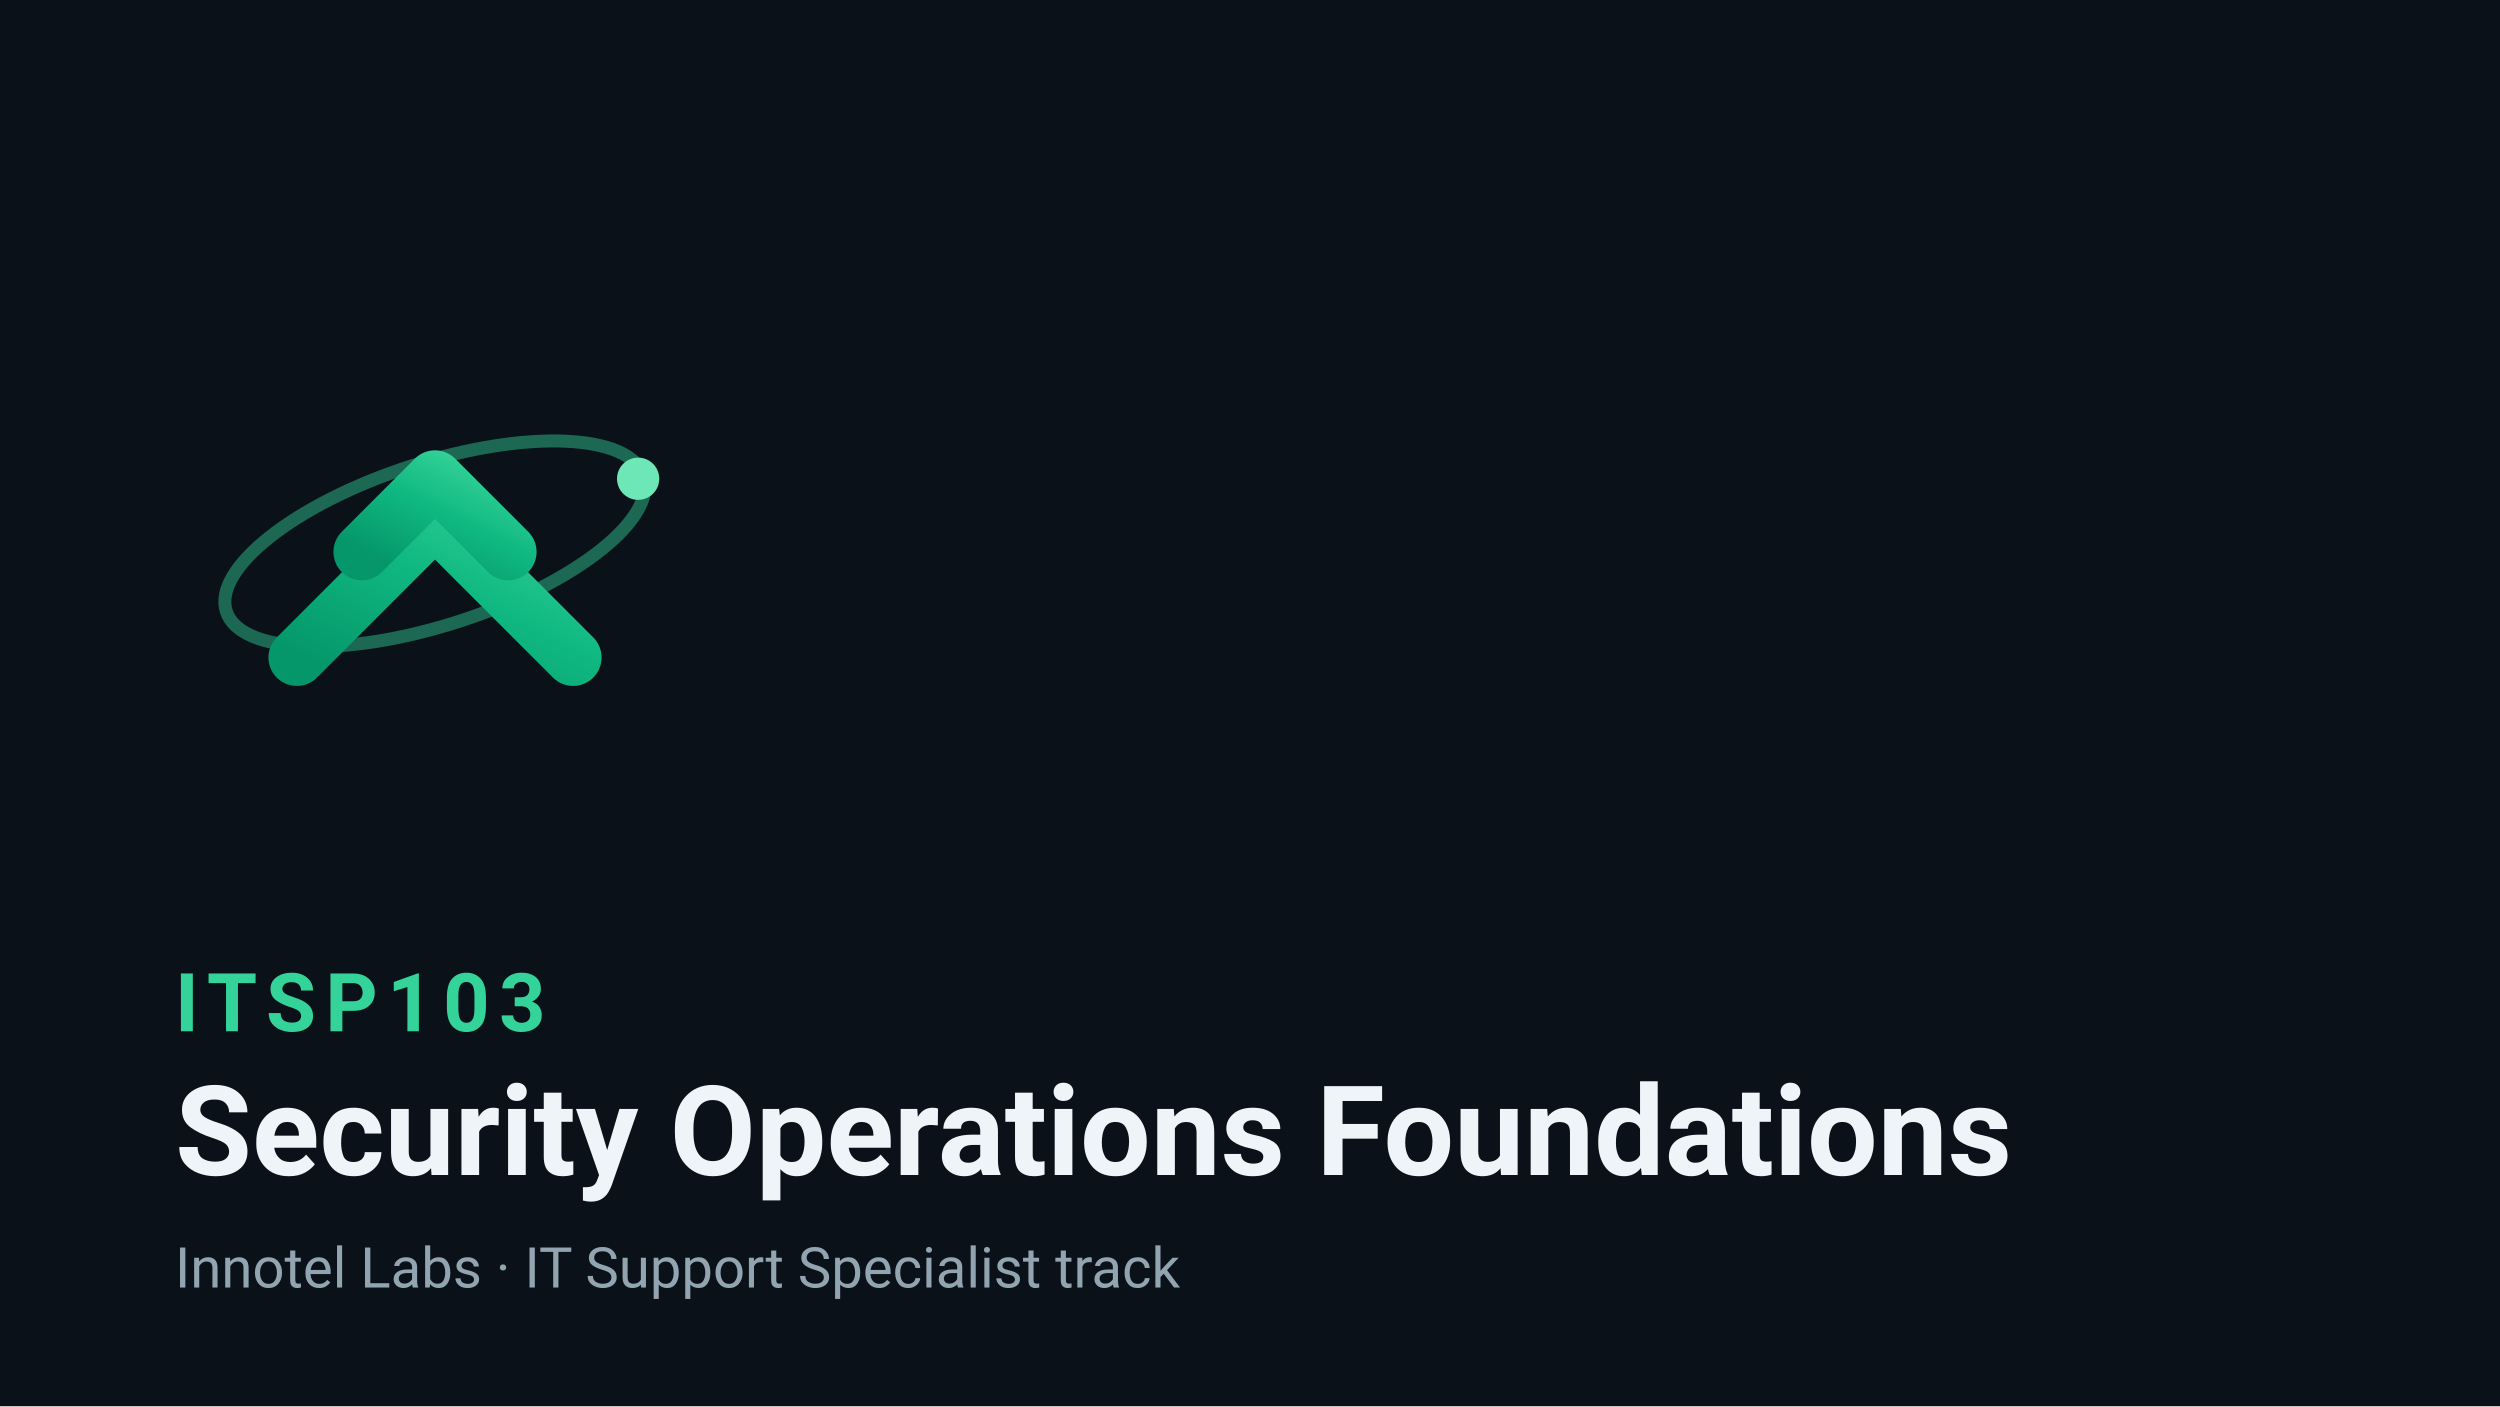
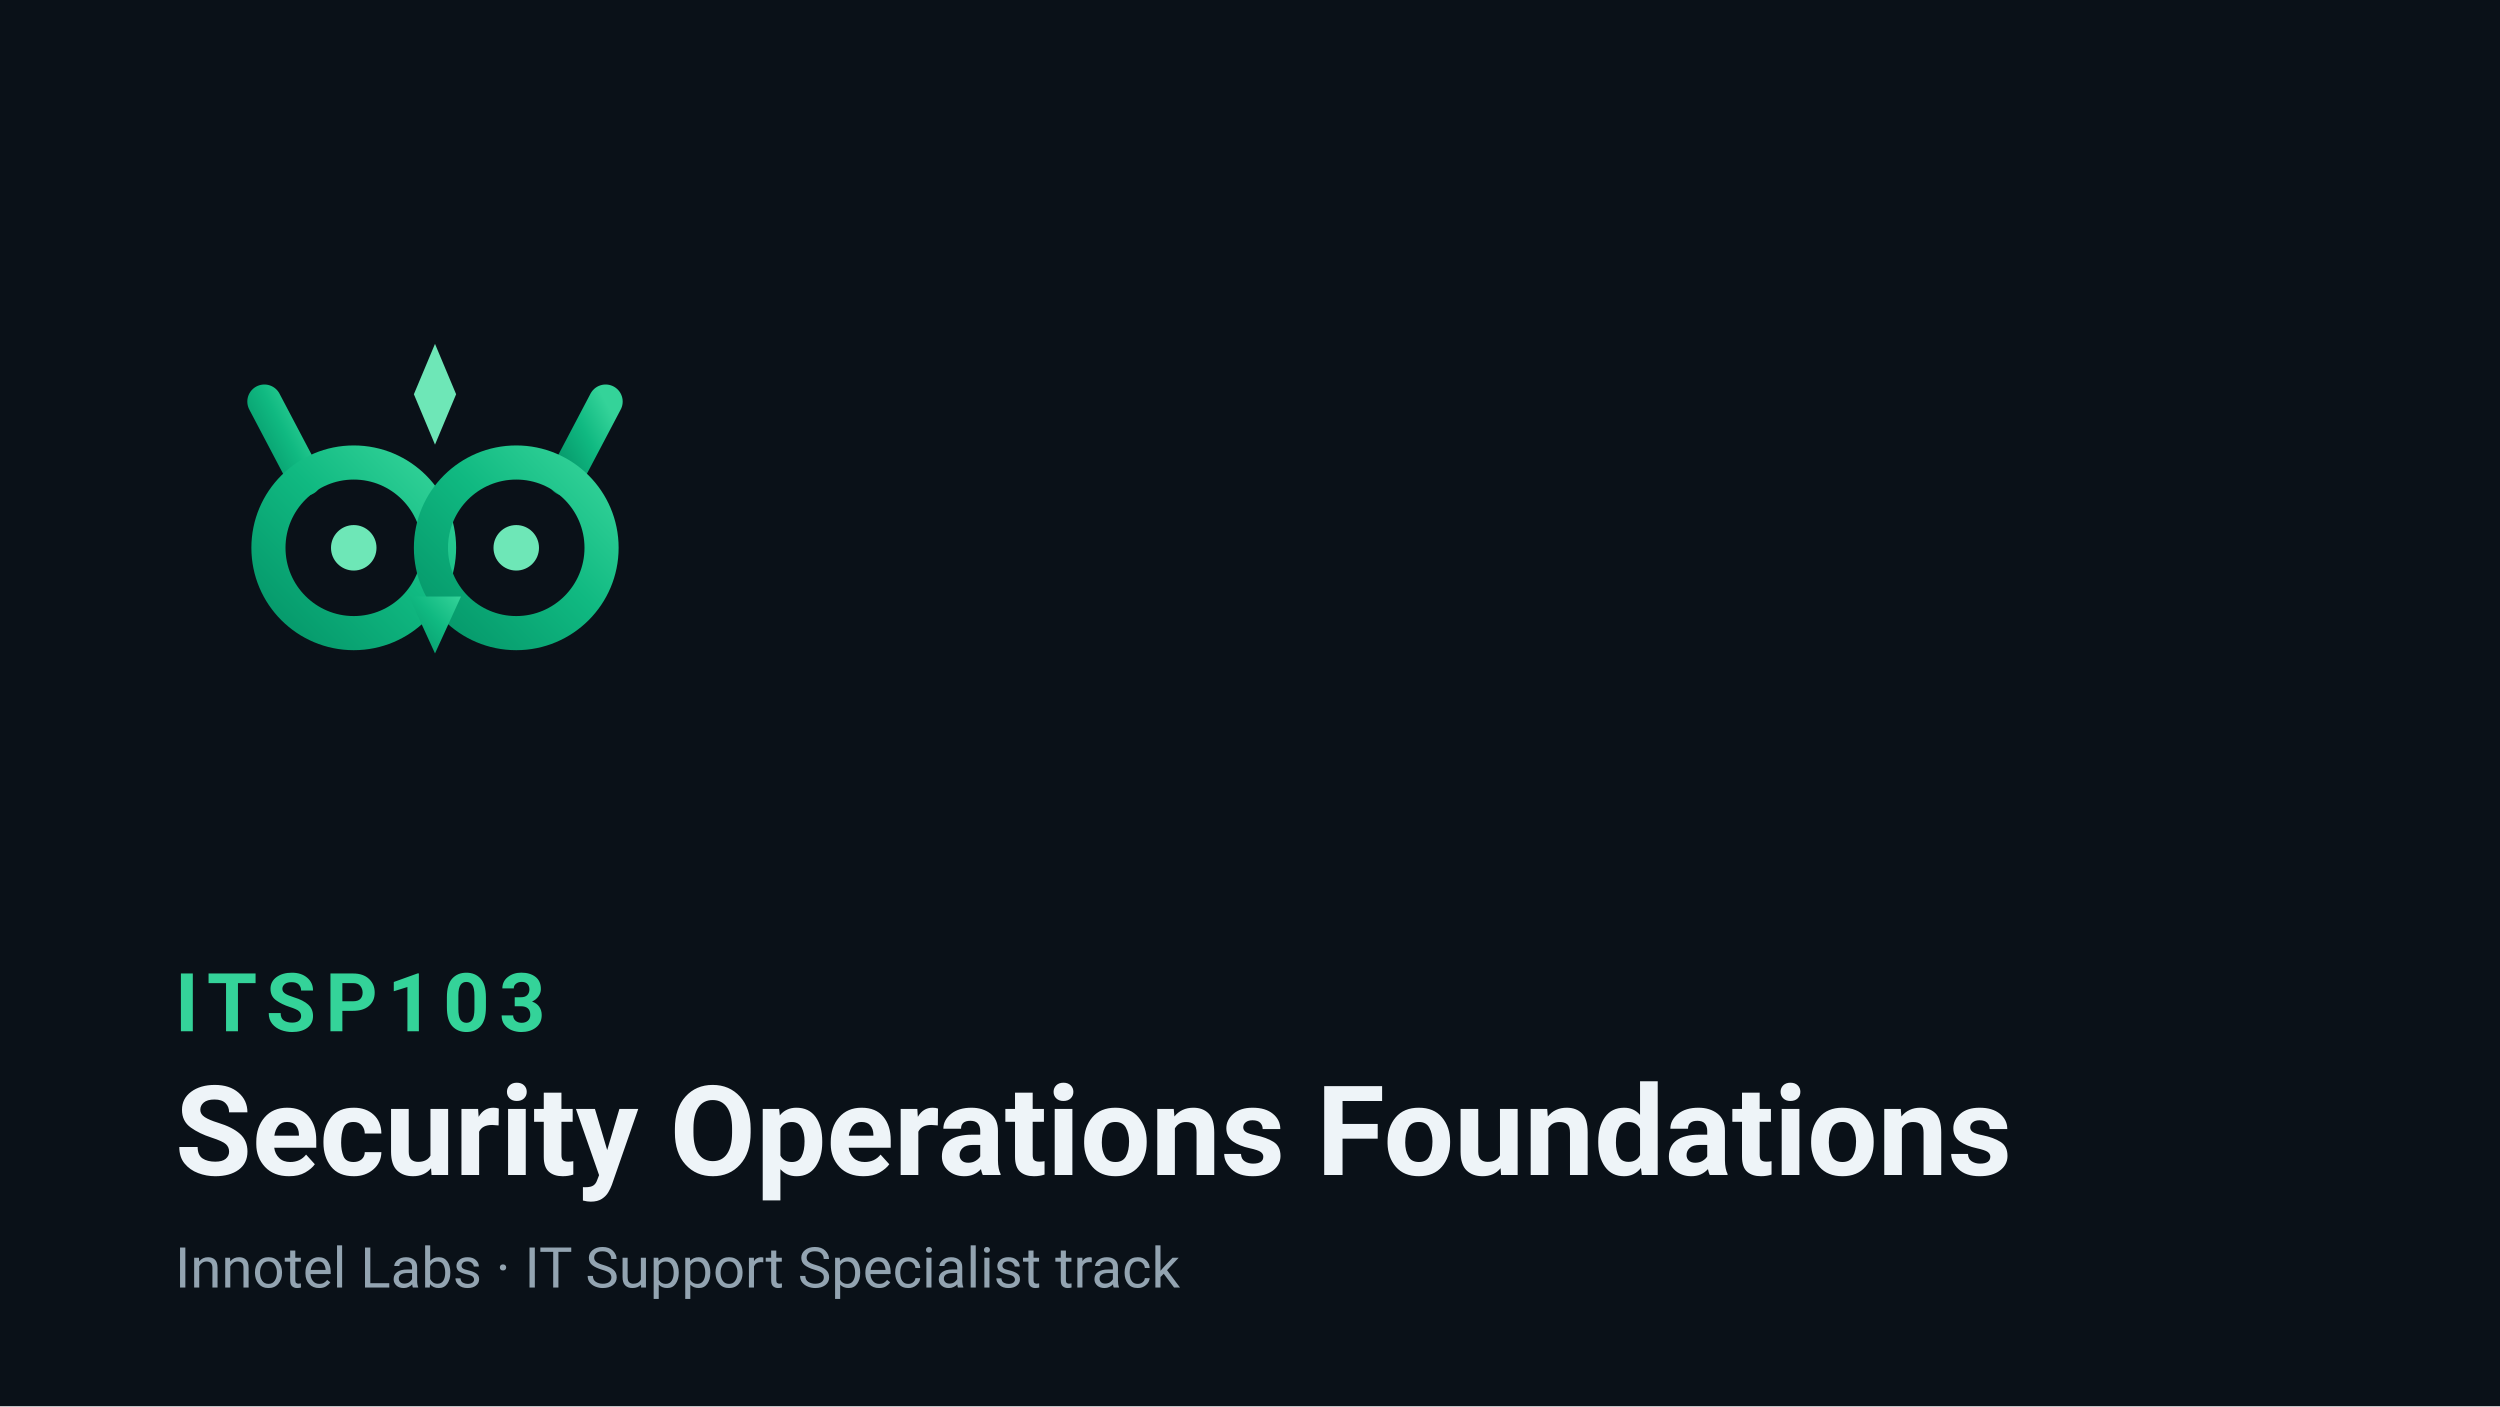
<svg xmlns="http://www.w3.org/2000/svg" viewBox="0 0 800 450" role="img" aria-label="ITSP103 — Security Operations Foundations">
  <defs>
    <linearGradient id="g" x1="0" y1="1" x2="1" y2="0">
      <stop offset="0" stop-color="#059669" />
      <stop offset="0.55" stop-color="#10b981" />
      <stop offset="1" stop-color="#34d399" />
    </linearGradient>
  </defs>
  <rect width="800" height="450" fill="#0a1118" />
  <g transform="translate(56 96) scale(2.6)">
-     <ellipse cx="32" cy="30" rx="27" ry="10" transform="rotate(-18 32 30)" fill="none" stroke="#34d399" stroke-opacity="0.45" stroke-width="1.6" />
-     <circle cx="57" cy="22" r="2.6" fill="#6ee7b7" />
-     <path d="M15 44 L32 27 L49 44" fill="none" stroke="url(#g)" stroke-width="7" stroke-linecap="round" stroke-linejoin="round" />
-     <path d="M23 31 L32 22 L41 31" fill="none" stroke="url(#g)" stroke-width="7" stroke-linecap="round" stroke-linejoin="round" />
+     <g fill="none" stroke="url(#g)" stroke-width="4.2" stroke-linecap="round">
+       <path d="M16 22 L11 12.5" />
+       <path d="M48 22 L53 12.5" />
+       <circle cx="22" cy="30.5" r="10.5" />
+       <circle cx="42" cy="30.5" r="10.5" />
+     </g>
+     <circle cx="22" cy="30.5" r="2.8" fill="#6ee7b7" />
+     <circle cx="42" cy="30.5" r="2.8" fill="#6ee7b7" />
+     <path d="M28.8 36.5 L35.2 36.5 L32 43.5 Z" fill="url(#g)" />
+     <path d="M32 5.4 L34.6 11.6 L32 17.8 L29.4 11.6 Z" fill="#6ee7b7" />
  </g>
  <text x="56" y="330" font-family="ui-sans-serif, system-ui, 'Segoe UI', Roboto, Helvetica, Arial, sans-serif" font-size="26" font-weight="700" letter-spacing="3" fill="#34d399">ITSP103</text>
  <text x="56" y="376" font-family="ui-sans-serif, system-ui, 'Segoe UI', Roboto, Helvetica, Arial, sans-serif" font-size="40" font-weight="700" fill="#eef4f8">Security Operations Foundations</text>
  <text x="56" y="412" font-family="ui-sans-serif, system-ui, 'Segoe UI', Roboto, Helvetica, Arial, sans-serif" font-size="18" fill="#93a4b1">Innotel Labs · IT Support Specialist track</text>
</svg>
